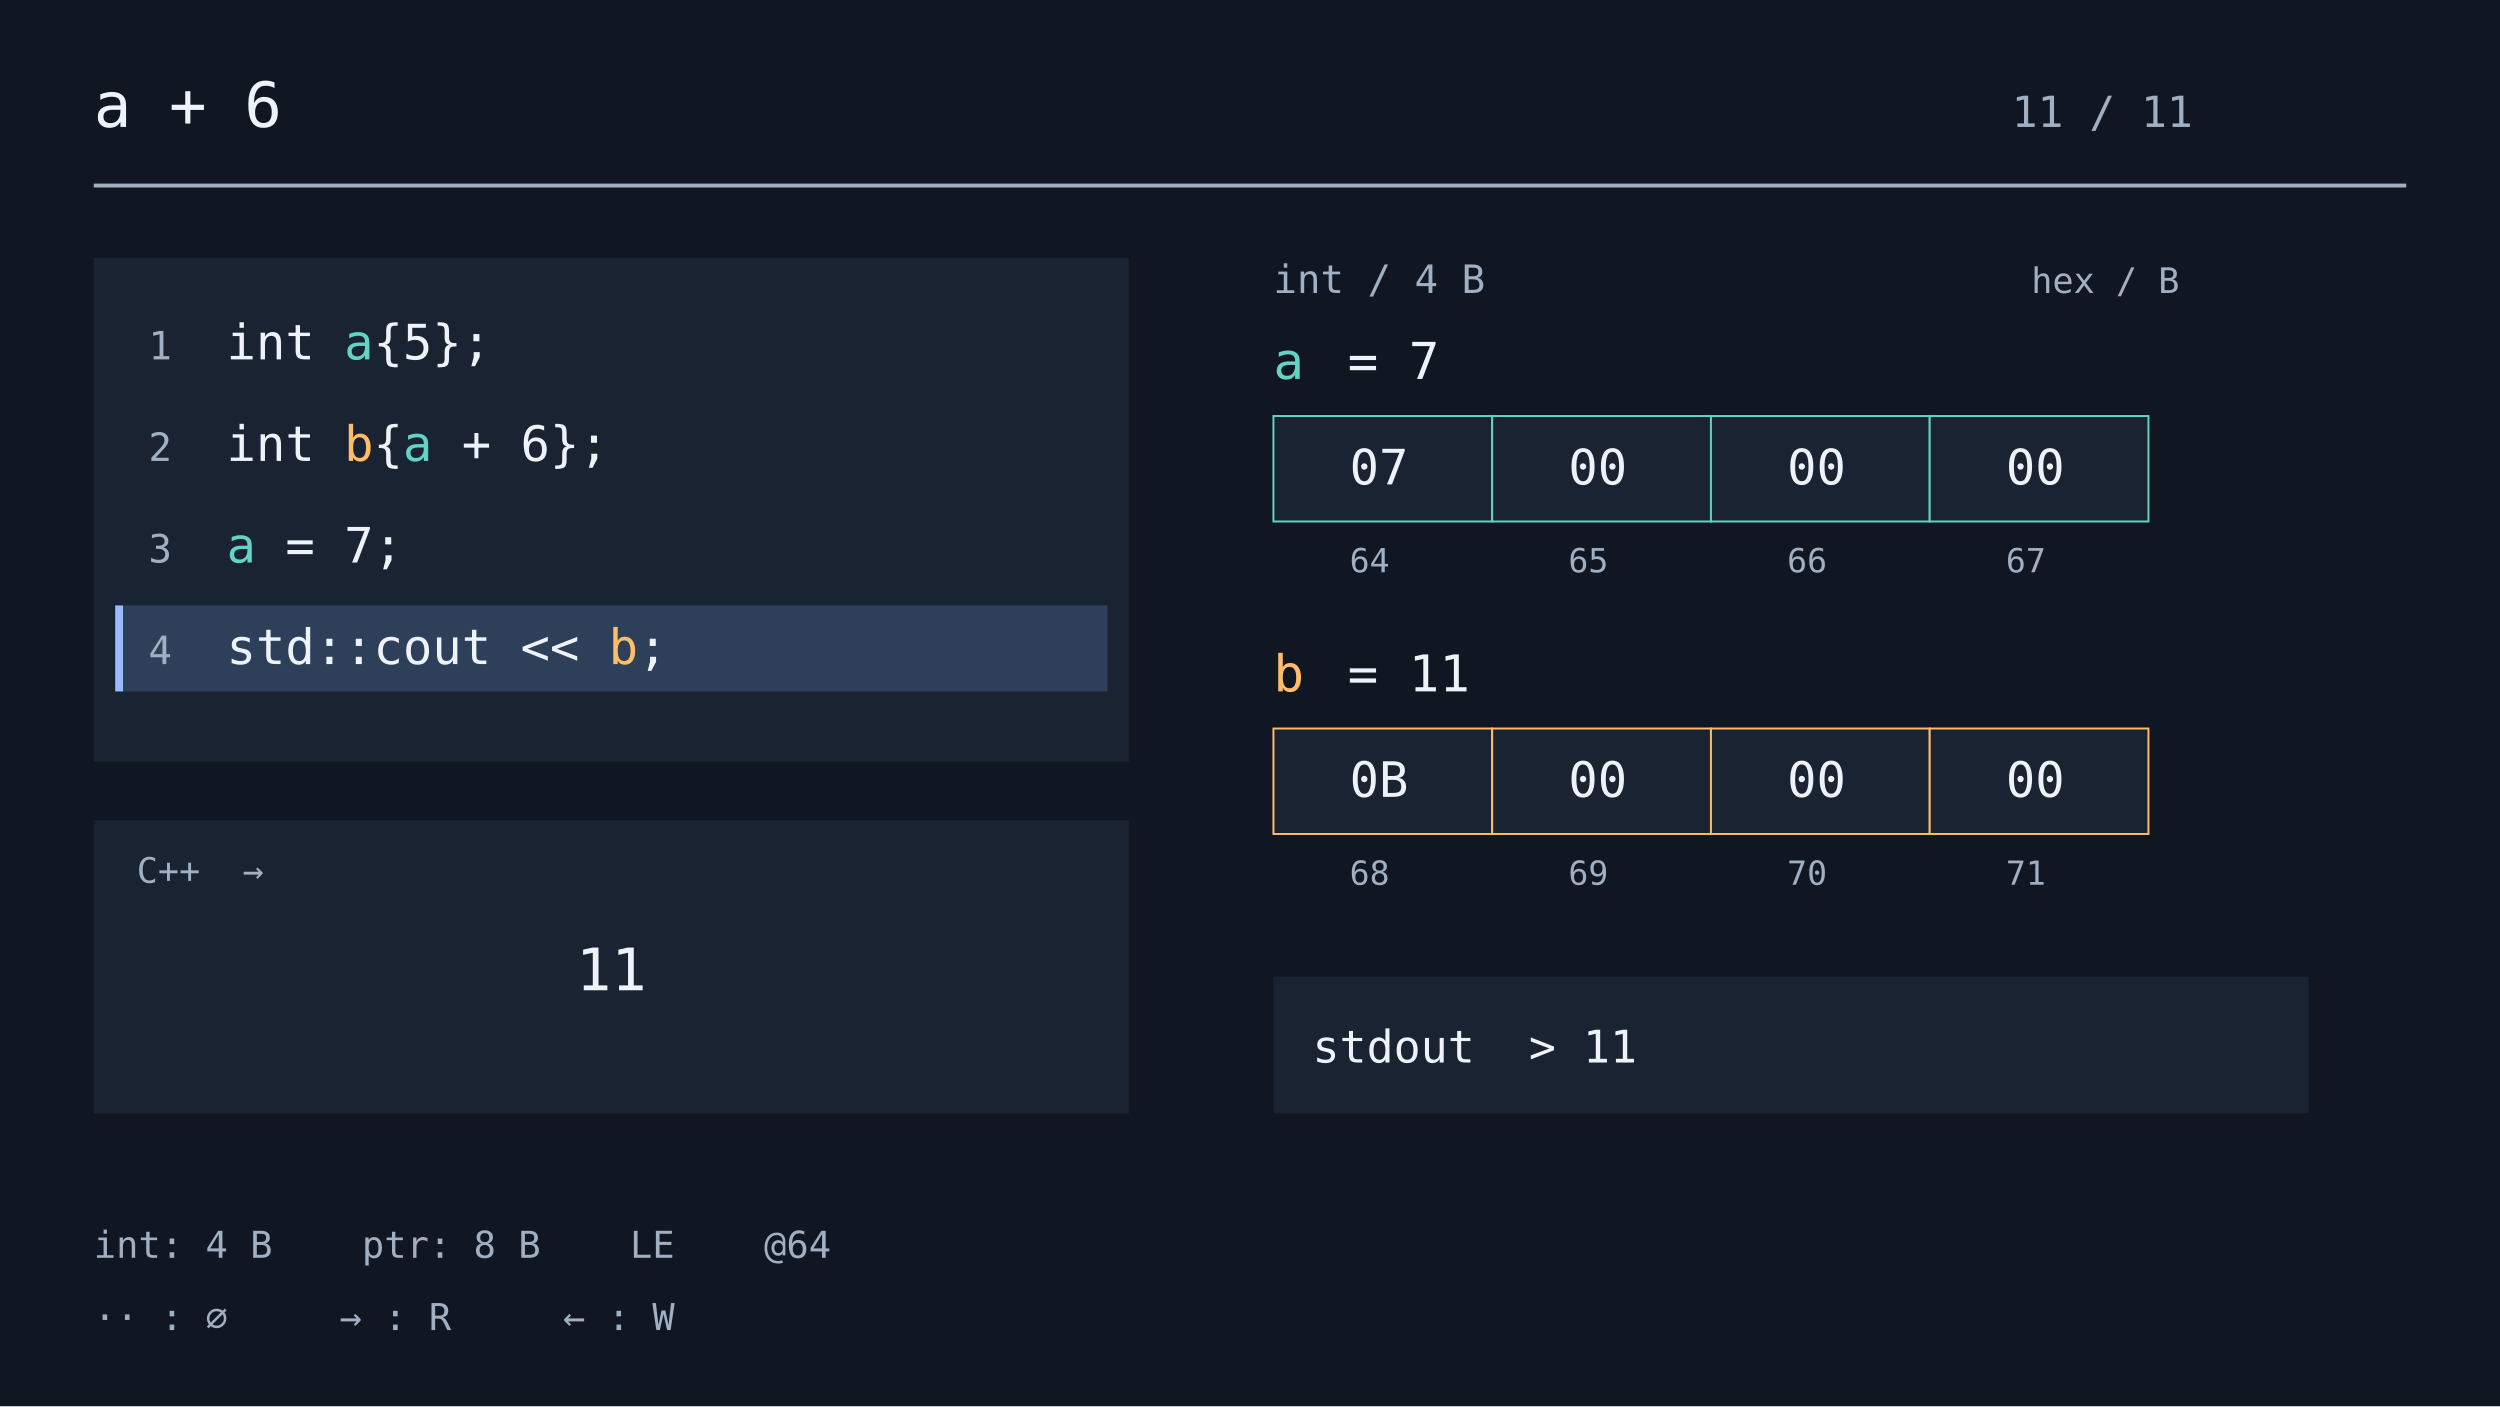
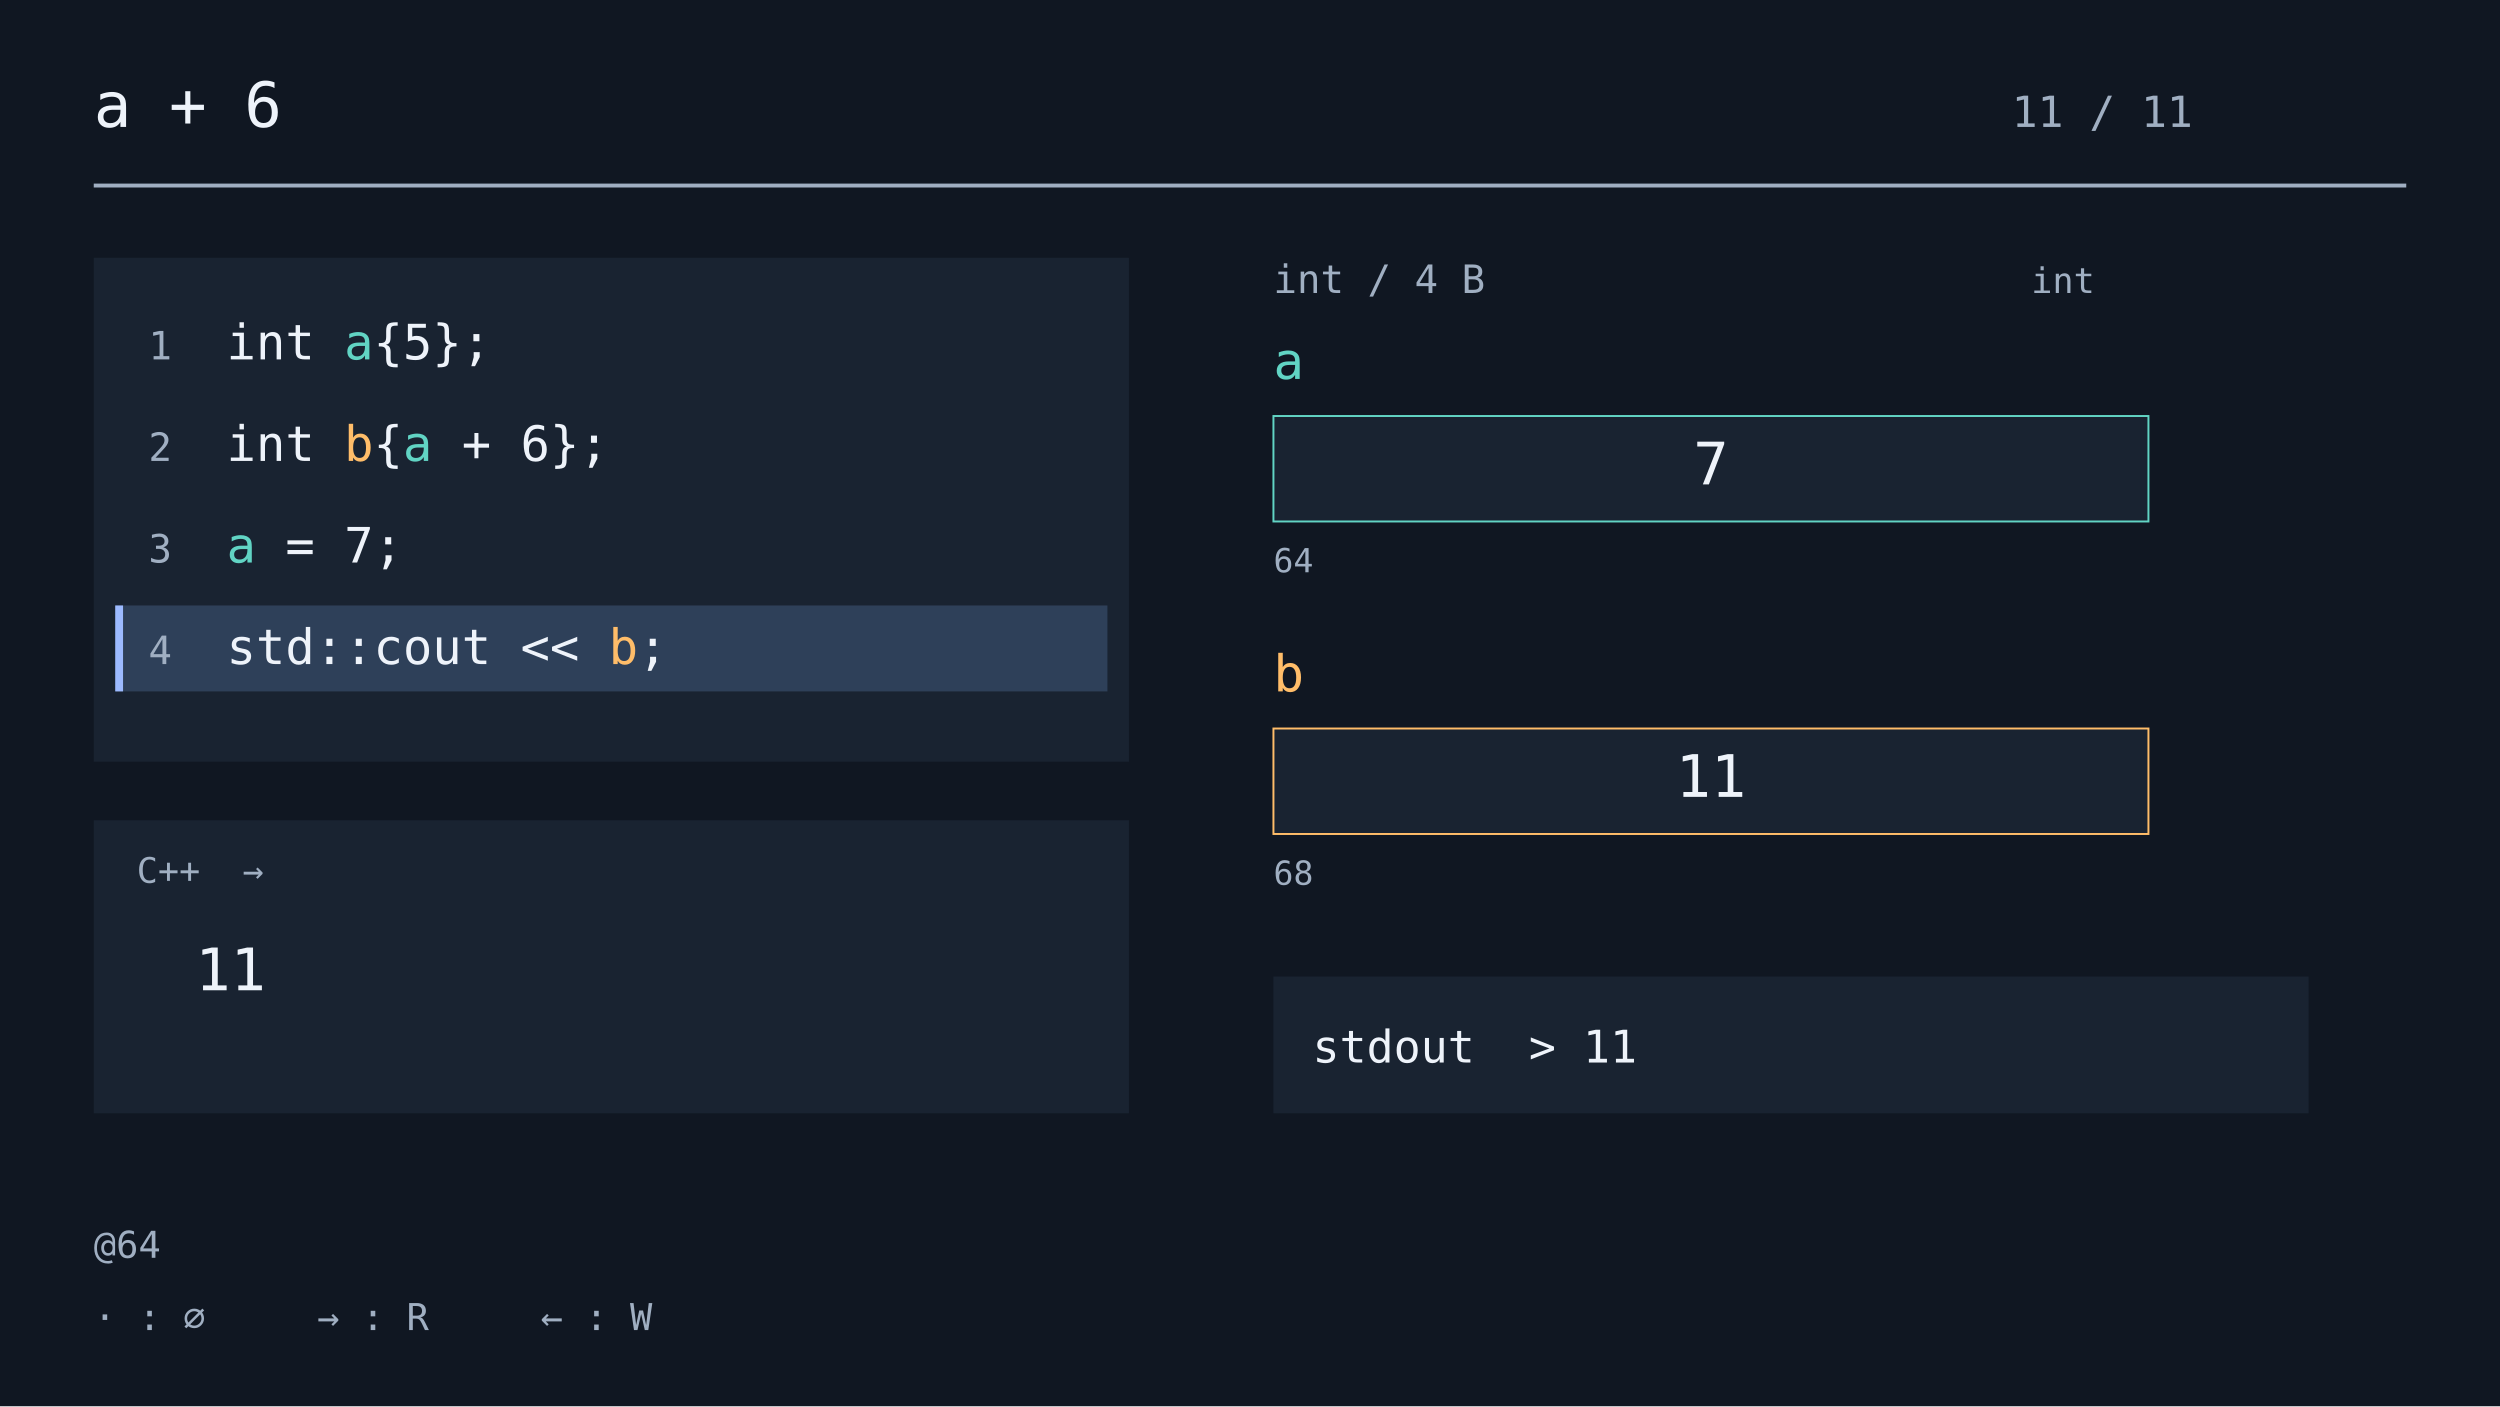
<svg xmlns="http://www.w3.org/2000/svg" viewBox="0 0 1280 720" width="1280" height="720" role="img">
  <rect x="0" y="0" width="1280" height="720" fill="#101722" stroke="none" stroke-width="1" />
  <text x="48" y="65" font-family="DejaVu Sans Mono,monospace" font-size="32" fill="#eef3fa" xml:space="preserve">a + 6</text>
  <text x="1030" y="65" font-family="DejaVu Sans Mono,monospace" font-size="22" fill="#a0afc2" xml:space="preserve">11 / 11</text>
  <line x1="48" y1="95" x2="1232" y2="95" stroke="#a0afc2" stroke-width="2" />
  <rect x="48" y="132" width="530" height="258" fill="#192331" stroke="none" stroke-width="1" />
  <rect x="48" y="420" width="530" height="150" fill="#192331" stroke="none" stroke-width="1" />
  <text x="70" y="452" font-family="DejaVu Sans Mono,monospace" font-size="18" fill="#a0afc2" xml:space="preserve">C++  →</text>
-   <text x="294.94" y="507" font-family="DejaVu Sans Mono,monospace" font-size="30" fill="#eef3fa" xml:space="preserve">11</text>
+   <text x="100" y="507" font-family="DejaVu Sans Mono,monospace" font-size="30" fill="#eef3fa" xml:space="preserve">11</text>
  <text x="652" y="150" font-family="DejaVu Sans Mono,monospace" font-size="20" fill="#a0afc2" xml:space="preserve">int / 4 B</text>
-   <text x="1040" y="150" font-family="DejaVu Sans Mono,monospace" font-size="18" fill="#a0afc2" xml:space="preserve">hex / B</text>
+   <text x="1040" y="150" font-family="DejaVu Sans Mono,monospace" font-size="18" fill="#a0afc2" xml:space="preserve">int</text>
  <text x="76" y="184" font-family="DejaVu Sans Mono,monospace" font-size="20" fill="#a0afc2" xml:space="preserve">1</text>
  <text x="116" y="184" font-family="DejaVu Sans Mono,monospace" font-size="25" fill="#eef3fa" xml:space="preserve" />
  <text x="116.0" y="184" font-family="DejaVu Sans Mono,monospace" font-size="25" fill="#eef3fa" xml:space="preserve">int</text>
  <text x="161.15" y="184" font-family="DejaVu Sans Mono,monospace" font-size="25" fill="#eef3fa" xml:space="preserve"> </text>
  <text x="176.2" y="184" font-family="DejaVu Sans Mono,monospace" font-size="25" fill="#61d4c4" xml:space="preserve">a</text>
  <text x="191.25" y="184" font-family="DejaVu Sans Mono,monospace" font-size="25" fill="#eef3fa" xml:space="preserve">{5};</text>
  <text x="76" y="236" font-family="DejaVu Sans Mono,monospace" font-size="20" fill="#a0afc2" xml:space="preserve">2</text>
  <text x="116" y="236" font-family="DejaVu Sans Mono,monospace" font-size="25" fill="#eef3fa" xml:space="preserve" />
  <text x="116.0" y="236" font-family="DejaVu Sans Mono,monospace" font-size="25" fill="#eef3fa" xml:space="preserve">int</text>
  <text x="161.15" y="236" font-family="DejaVu Sans Mono,monospace" font-size="25" fill="#eef3fa" xml:space="preserve"> </text>
  <text x="176.2" y="236" font-family="DejaVu Sans Mono,monospace" font-size="25" fill="#ffbd69" xml:space="preserve">b</text>
  <text x="191.25" y="236" font-family="DejaVu Sans Mono,monospace" font-size="25" fill="#eef3fa" xml:space="preserve">{</text>
  <text x="206.3" y="236" font-family="DejaVu Sans Mono,monospace" font-size="25" fill="#61d4c4" xml:space="preserve">a</text>
  <text x="221.35" y="236" font-family="DejaVu Sans Mono,monospace" font-size="25" fill="#eef3fa" xml:space="preserve"> + 6};</text>
  <text x="76" y="288" font-family="DejaVu Sans Mono,monospace" font-size="20" fill="#a0afc2" xml:space="preserve">3</text>
  <text x="116" y="288" font-family="DejaVu Sans Mono,monospace" font-size="25" fill="#eef3fa" xml:space="preserve" />
  <text x="116.0" y="288" font-family="DejaVu Sans Mono,monospace" font-size="25" fill="#61d4c4" xml:space="preserve">a</text>
  <text x="131.05" y="288" font-family="DejaVu Sans Mono,monospace" font-size="25" fill="#eef3fa" xml:space="preserve"> = 7;</text>
  <rect x="59" y="310" width="508" height="44" fill="#2e4059" stroke="none" stroke-width="1" />
  <rect x="59" y="310" width="4" height="44" fill="#9cbaff" stroke="none" stroke-width="1" />
  <text x="76" y="340" font-family="DejaVu Sans Mono,monospace" font-size="20" fill="#a0afc2" xml:space="preserve">4</text>
  <text x="116" y="340" font-family="DejaVu Sans Mono,monospace" font-size="25" fill="#eef3fa" xml:space="preserve" />
  <text x="116.0" y="340" font-family="DejaVu Sans Mono,monospace" font-size="25" fill="#eef3fa" xml:space="preserve">std</text>
  <text x="161.15" y="340" font-family="DejaVu Sans Mono,monospace" font-size="25" fill="#eef3fa" xml:space="preserve">::</text>
  <text x="191.25" y="340" font-family="DejaVu Sans Mono,monospace" font-size="25" fill="#eef3fa" xml:space="preserve">cout</text>
  <text x="251.45" y="340" font-family="DejaVu Sans Mono,monospace" font-size="25" fill="#eef3fa" xml:space="preserve"> &lt;&lt; </text>
  <text x="311.65" y="340" font-family="DejaVu Sans Mono,monospace" font-size="25" fill="#ffbd69" xml:space="preserve">b</text>
  <text x="326.7" y="340" font-family="DejaVu Sans Mono,monospace" font-size="25" fill="#eef3fa" xml:space="preserve">;</text>
  <text x="652" y="194" font-family="DejaVu Sans Mono,monospace" font-size="26" fill="#61d4c4" xml:space="preserve">a</text>
-   <text x="690" y="194" font-family="DejaVu Sans Mono,monospace" font-size="26" fill="#eef3fa" xml:space="preserve">= 7</text>
-   <rect x="652" y="213" width="112" height="54" fill="#192331" stroke="#61d4c4" stroke-width="1" />
-   <text x="691" y="248" font-family="DejaVu Sans Mono,monospace" font-size="25" fill="#eef3fa" xml:space="preserve">07</text>
-   <text x="691" y="293" font-family="DejaVu Sans Mono,monospace" font-size="17" fill="#a0afc2" xml:space="preserve">64</text>
-   <rect x="764" y="213" width="112" height="54" fill="#192331" stroke="#61d4c4" stroke-width="1" />
-   <text x="803" y="248" font-family="DejaVu Sans Mono,monospace" font-size="25" fill="#eef3fa" xml:space="preserve">00</text>
-   <text x="803" y="293" font-family="DejaVu Sans Mono,monospace" font-size="17" fill="#a0afc2" xml:space="preserve">65</text>
-   <rect x="876" y="213" width="112" height="54" fill="#192331" stroke="#61d4c4" stroke-width="1" />
-   <text x="915" y="248" font-family="DejaVu Sans Mono,monospace" font-size="25" fill="#eef3fa" xml:space="preserve">00</text>
-   <text x="915" y="293" font-family="DejaVu Sans Mono,monospace" font-size="17" fill="#a0afc2" xml:space="preserve">66</text>
-   <rect x="988" y="213" width="112" height="54" fill="#192331" stroke="#61d4c4" stroke-width="1" />
-   <text x="1027" y="248" font-family="DejaVu Sans Mono,monospace" font-size="25" fill="#eef3fa" xml:space="preserve">00</text>
-   <text x="1027" y="293" font-family="DejaVu Sans Mono,monospace" font-size="17" fill="#a0afc2" xml:space="preserve">67</text>
+   <rect x="652" y="213" width="448" height="54" fill="#192331" stroke="#61d4c4" stroke-width="1" />
+   <text x="866.97" y="248" font-family="DejaVu Sans Mono,monospace" font-size="30" fill="#eef3fa" xml:space="preserve">7</text>
+   <text x="652" y="293" font-family="DejaVu Sans Mono,monospace" font-size="17" fill="#a0afc2" xml:space="preserve">64</text>
  <text x="652" y="354" font-family="DejaVu Sans Mono,monospace" font-size="26" fill="#ffbd69" xml:space="preserve">b</text>
-   <text x="690" y="354" font-family="DejaVu Sans Mono,monospace" font-size="26" fill="#eef3fa" xml:space="preserve">= 11</text>
-   <rect x="652" y="373" width="112" height="54" fill="#192331" stroke="#ffbd69" stroke-width="1" />
-   <text x="691" y="408" font-family="DejaVu Sans Mono,monospace" font-size="25" fill="#eef3fa" xml:space="preserve">0B</text>
-   <text x="691" y="453" font-family="DejaVu Sans Mono,monospace" font-size="17" fill="#a0afc2" xml:space="preserve">68</text>
-   <rect x="764" y="373" width="112" height="54" fill="#192331" stroke="#ffbd69" stroke-width="1" />
-   <text x="803" y="408" font-family="DejaVu Sans Mono,monospace" font-size="25" fill="#eef3fa" xml:space="preserve">00</text>
-   <text x="803" y="453" font-family="DejaVu Sans Mono,monospace" font-size="17" fill="#a0afc2" xml:space="preserve">69</text>
-   <rect x="876" y="373" width="112" height="54" fill="#192331" stroke="#ffbd69" stroke-width="1" />
-   <text x="915" y="408" font-family="DejaVu Sans Mono,monospace" font-size="25" fill="#eef3fa" xml:space="preserve">00</text>
-   <text x="915" y="453" font-family="DejaVu Sans Mono,monospace" font-size="17" fill="#a0afc2" xml:space="preserve">70</text>
-   <rect x="988" y="373" width="112" height="54" fill="#192331" stroke="#ffbd69" stroke-width="1" />
-   <text x="1027" y="408" font-family="DejaVu Sans Mono,monospace" font-size="25" fill="#eef3fa" xml:space="preserve">00</text>
-   <text x="1027" y="453" font-family="DejaVu Sans Mono,monospace" font-size="17" fill="#a0afc2" xml:space="preserve">71</text>
+   <rect x="652" y="373" width="448" height="54" fill="#192331" stroke="#ffbd69" stroke-width="1" />
+   <text x="857.94" y="408" font-family="DejaVu Sans Mono,monospace" font-size="30" fill="#eef3fa" xml:space="preserve">11</text>
+   <text x="652" y="453" font-family="DejaVu Sans Mono,monospace" font-size="17" fill="#a0afc2" xml:space="preserve">68</text>
  <rect x="652" y="500" width="530" height="70" fill="#192331" stroke="none" stroke-width="1" />
  <text x="672" y="544" font-family="DejaVu Sans Mono,monospace" font-size="23" fill="#eef3fa" xml:space="preserve">stdout  &gt; 11</text>
-   <text x="48" y="644" font-family="DejaVu Sans Mono,monospace" font-size="19" fill="#a0afc2" xml:space="preserve">int: 4 B    ptr: 8 B    LE    @64</text>
-   <text x="48" y="681" font-family="DejaVu Sans Mono,monospace" font-size="19" fill="#a0afc2" xml:space="preserve">·· : ∅     → : R     ← : W</text>
+   <text x="48" y="644" font-family="DejaVu Sans Mono,monospace" font-size="19" fill="#a0afc2" xml:space="preserve">@64</text>
+   <text x="48" y="681" font-family="DejaVu Sans Mono,monospace" font-size="19" fill="#a0afc2" xml:space="preserve">· : ∅     → : R     ← : W</text>
</svg>
